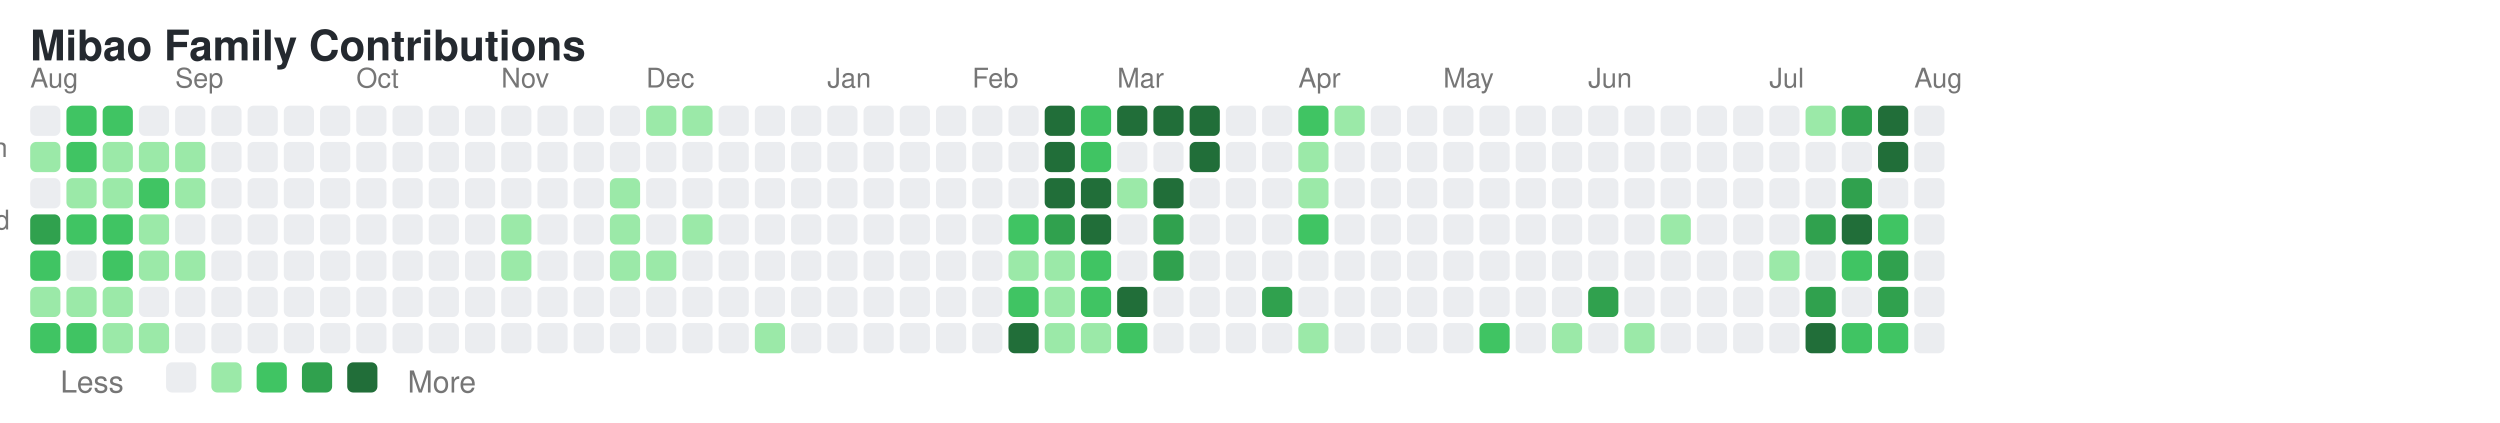
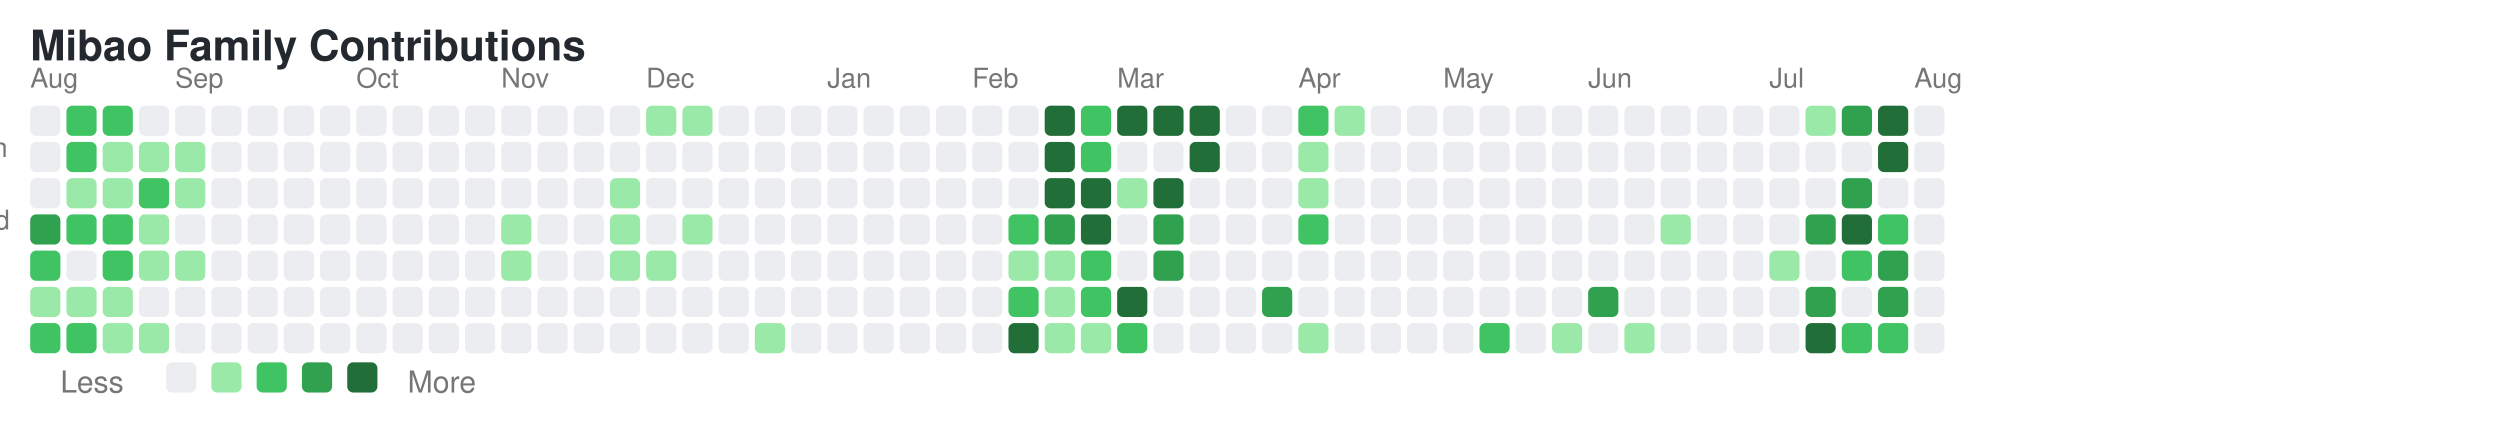
<svg xmlns="http://www.w3.org/2000/svg" width="828" height="140">
  <text x="10" y="20" font-family="-apple-system, BlinkMacSystemFont, Segoe UI, Helvetica, Arial, sans-serif" font-size="14" font-weight="600" fill="#24292f">Mibao Family Contributions</text>
  <g transform="translate(10, 35)">
    <text x="0" y="-6" font-family="-apple-system, BlinkMacSystemFont, Segoe UI, Helvetica, Arial, sans-serif" font-size="9" fill="#767676">Aug</text>
    <text x="48" y="-6" font-family="-apple-system, BlinkMacSystemFont, Segoe UI, Helvetica, Arial, sans-serif" font-size="9" fill="#767676">Sep</text>
    <text x="108" y="-6" font-family="-apple-system, BlinkMacSystemFont, Segoe UI, Helvetica, Arial, sans-serif" font-size="9" fill="#767676">Oct</text>
    <text x="156" y="-6" font-family="-apple-system, BlinkMacSystemFont, Segoe UI, Helvetica, Arial, sans-serif" font-size="9" fill="#767676">Nov</text>
    <text x="204" y="-6" font-family="-apple-system, BlinkMacSystemFont, Segoe UI, Helvetica, Arial, sans-serif" font-size="9" fill="#767676">Dec</text>
    <text x="264" y="-6" font-family="-apple-system, BlinkMacSystemFont, Segoe UI, Helvetica, Arial, sans-serif" font-size="9" fill="#767676">Jan</text>
    <text x="312" y="-6" font-family="-apple-system, BlinkMacSystemFont, Segoe UI, Helvetica, Arial, sans-serif" font-size="9" fill="#767676">Feb</text>
    <text x="360" y="-6" font-family="-apple-system, BlinkMacSystemFont, Segoe UI, Helvetica, Arial, sans-serif" font-size="9" fill="#767676">Mar</text>
    <text x="420" y="-6" font-family="-apple-system, BlinkMacSystemFont, Segoe UI, Helvetica, Arial, sans-serif" font-size="9" fill="#767676">Apr</text>
    <text x="468" y="-6" font-family="-apple-system, BlinkMacSystemFont, Segoe UI, Helvetica, Arial, sans-serif" font-size="9" fill="#767676">May</text>
    <text x="516" y="-6" font-family="-apple-system, BlinkMacSystemFont, Segoe UI, Helvetica, Arial, sans-serif" font-size="9" fill="#767676">Jun</text>
    <text x="576" y="-6" font-family="-apple-system, BlinkMacSystemFont, Segoe UI, Helvetica, Arial, sans-serif" font-size="9" fill="#767676">Jul</text>
    <text x="624" y="-6" font-family="-apple-system, BlinkMacSystemFont, Segoe UI, Helvetica, Arial, sans-serif" font-size="9" fill="#767676">Aug</text>
    <text x="-25" y="17.0" font-family="-apple-system, BlinkMacSystemFont, Segoe UI, Helvetica, Arial, sans-serif" font-size="9" fill="#767676">Mon</text>
    <text x="-25" y="41.0" font-family="-apple-system, BlinkMacSystemFont, Segoe UI, Helvetica, Arial, sans-serif" font-size="9" fill="#767676">Wed</text>
    <text x="-25" y="65.0" font-family="-apple-system, BlinkMacSystemFont, Segoe UI, Helvetica, Arial, sans-serif" font-size="9" fill="#767676">Fri</text>
    <rect x="0" y="0" width="10" height="10" fill="#ebedf0" rx="2" />
-     <rect x="0" y="12" width="10" height="10" fill="#9be9a8" rx="2" />
+     <rect x="0" y="12" width="10" height="10" fill="#ebedf0" rx="2" />
    <rect x="0" y="24" width="10" height="10" fill="#ebedf0" rx="2" />
    <rect x="0" y="36" width="10" height="10" fill="#30a14e" rx="2" />
    <rect x="0" y="48" width="10" height="10" fill="#40c463" rx="2" />
    <rect x="0" y="60" width="10" height="10" fill="#9be9a8" rx="2" />
    <rect x="0" y="72" width="10" height="10" fill="#40c463" rx="2" />
    <rect x="12" y="0" width="10" height="10" fill="#40c463" rx="2" />
    <rect x="12" y="12" width="10" height="10" fill="#40c463" rx="2" />
    <rect x="12" y="24" width="10" height="10" fill="#9be9a8" rx="2" />
    <rect x="12" y="36" width="10" height="10" fill="#40c463" rx="2" />
    <rect x="12" y="48" width="10" height="10" fill="#ebedf0" rx="2" />
    <rect x="12" y="60" width="10" height="10" fill="#9be9a8" rx="2" />
    <rect x="12" y="72" width="10" height="10" fill="#40c463" rx="2" />
    <rect x="24" y="0" width="10" height="10" fill="#40c463" rx="2" />
    <rect x="24" y="12" width="10" height="10" fill="#9be9a8" rx="2" />
    <rect x="24" y="24" width="10" height="10" fill="#9be9a8" rx="2" />
    <rect x="24" y="36" width="10" height="10" fill="#40c463" rx="2" />
    <rect x="24" y="48" width="10" height="10" fill="#40c463" rx="2" />
    <rect x="24" y="60" width="10" height="10" fill="#9be9a8" rx="2" />
    <rect x="24" y="72" width="10" height="10" fill="#9be9a8" rx="2" />
    <rect x="36" y="0" width="10" height="10" fill="#ebedf0" rx="2" />
    <rect x="36" y="12" width="10" height="10" fill="#9be9a8" rx="2" />
    <rect x="36" y="24" width="10" height="10" fill="#40c463" rx="2" />
    <rect x="36" y="36" width="10" height="10" fill="#9be9a8" rx="2" />
    <rect x="36" y="48" width="10" height="10" fill="#9be9a8" rx="2" />
    <rect x="36" y="60" width="10" height="10" fill="#ebedf0" rx="2" />
    <rect x="36" y="72" width="10" height="10" fill="#9be9a8" rx="2" />
    <rect x="48" y="0" width="10" height="10" fill="#ebedf0" rx="2" />
    <rect x="48" y="12" width="10" height="10" fill="#9be9a8" rx="2" />
    <rect x="48" y="24" width="10" height="10" fill="#9be9a8" rx="2" />
    <rect x="48" y="36" width="10" height="10" fill="#ebedf0" rx="2" />
    <rect x="48" y="48" width="10" height="10" fill="#9be9a8" rx="2" />
    <rect x="48" y="60" width="10" height="10" fill="#ebedf0" rx="2" />
    <rect x="48" y="72" width="10" height="10" fill="#ebedf0" rx="2" />
    <rect x="60" y="0" width="10" height="10" fill="#ebedf0" rx="2" />
    <rect x="60" y="12" width="10" height="10" fill="#ebedf0" rx="2" />
    <rect x="60" y="24" width="10" height="10" fill="#ebedf0" rx="2" />
    <rect x="60" y="36" width="10" height="10" fill="#ebedf0" rx="2" />
    <rect x="60" y="48" width="10" height="10" fill="#ebedf0" rx="2" />
    <rect x="60" y="60" width="10" height="10" fill="#ebedf0" rx="2" />
    <rect x="60" y="72" width="10" height="10" fill="#ebedf0" rx="2" />
    <rect x="72" y="0" width="10" height="10" fill="#ebedf0" rx="2" />
    <rect x="72" y="12" width="10" height="10" fill="#ebedf0" rx="2" />
    <rect x="72" y="24" width="10" height="10" fill="#ebedf0" rx="2" />
    <rect x="72" y="36" width="10" height="10" fill="#ebedf0" rx="2" />
    <rect x="72" y="48" width="10" height="10" fill="#ebedf0" rx="2" />
    <rect x="72" y="60" width="10" height="10" fill="#ebedf0" rx="2" />
    <rect x="72" y="72" width="10" height="10" fill="#ebedf0" rx="2" />
    <rect x="84" y="0" width="10" height="10" fill="#ebedf0" rx="2" />
    <rect x="84" y="12" width="10" height="10" fill="#ebedf0" rx="2" />
    <rect x="84" y="24" width="10" height="10" fill="#ebedf0" rx="2" />
    <rect x="84" y="36" width="10" height="10" fill="#ebedf0" rx="2" />
    <rect x="84" y="48" width="10" height="10" fill="#ebedf0" rx="2" />
    <rect x="84" y="60" width="10" height="10" fill="#ebedf0" rx="2" />
    <rect x="84" y="72" width="10" height="10" fill="#ebedf0" rx="2" />
    <rect x="96" y="0" width="10" height="10" fill="#ebedf0" rx="2" />
    <rect x="96" y="12" width="10" height="10" fill="#ebedf0" rx="2" />
    <rect x="96" y="24" width="10" height="10" fill="#ebedf0" rx="2" />
    <rect x="96" y="36" width="10" height="10" fill="#ebedf0" rx="2" />
    <rect x="96" y="48" width="10" height="10" fill="#ebedf0" rx="2" />
    <rect x="96" y="60" width="10" height="10" fill="#ebedf0" rx="2" />
    <rect x="96" y="72" width="10" height="10" fill="#ebedf0" rx="2" />
    <rect x="108" y="0" width="10" height="10" fill="#ebedf0" rx="2" />
    <rect x="108" y="12" width="10" height="10" fill="#ebedf0" rx="2" />
    <rect x="108" y="24" width="10" height="10" fill="#ebedf0" rx="2" />
    <rect x="108" y="36" width="10" height="10" fill="#ebedf0" rx="2" />
    <rect x="108" y="48" width="10" height="10" fill="#ebedf0" rx="2" />
    <rect x="108" y="60" width="10" height="10" fill="#ebedf0" rx="2" />
    <rect x="108" y="72" width="10" height="10" fill="#ebedf0" rx="2" />
    <rect x="120" y="0" width="10" height="10" fill="#ebedf0" rx="2" />
    <rect x="120" y="12" width="10" height="10" fill="#ebedf0" rx="2" />
    <rect x="120" y="24" width="10" height="10" fill="#ebedf0" rx="2" />
    <rect x="120" y="36" width="10" height="10" fill="#ebedf0" rx="2" />
    <rect x="120" y="48" width="10" height="10" fill="#ebedf0" rx="2" />
    <rect x="120" y="60" width="10" height="10" fill="#ebedf0" rx="2" />
    <rect x="120" y="72" width="10" height="10" fill="#ebedf0" rx="2" />
    <rect x="132" y="0" width="10" height="10" fill="#ebedf0" rx="2" />
    <rect x="132" y="12" width="10" height="10" fill="#ebedf0" rx="2" />
    <rect x="132" y="24" width="10" height="10" fill="#ebedf0" rx="2" />
    <rect x="132" y="36" width="10" height="10" fill="#ebedf0" rx="2" />
    <rect x="132" y="48" width="10" height="10" fill="#ebedf0" rx="2" />
    <rect x="132" y="60" width="10" height="10" fill="#ebedf0" rx="2" />
    <rect x="132" y="72" width="10" height="10" fill="#ebedf0" rx="2" />
    <rect x="144" y="0" width="10" height="10" fill="#ebedf0" rx="2" />
    <rect x="144" y="12" width="10" height="10" fill="#ebedf0" rx="2" />
    <rect x="144" y="24" width="10" height="10" fill="#ebedf0" rx="2" />
    <rect x="144" y="36" width="10" height="10" fill="#ebedf0" rx="2" />
    <rect x="144" y="48" width="10" height="10" fill="#ebedf0" rx="2" />
    <rect x="144" y="60" width="10" height="10" fill="#ebedf0" rx="2" />
    <rect x="144" y="72" width="10" height="10" fill="#ebedf0" rx="2" />
    <rect x="156" y="0" width="10" height="10" fill="#ebedf0" rx="2" />
    <rect x="156" y="12" width="10" height="10" fill="#ebedf0" rx="2" />
    <rect x="156" y="24" width="10" height="10" fill="#ebedf0" rx="2" />
    <rect x="156" y="36" width="10" height="10" fill="#9be9a8" rx="2" />
    <rect x="156" y="48" width="10" height="10" fill="#9be9a8" rx="2" />
    <rect x="156" y="60" width="10" height="10" fill="#ebedf0" rx="2" />
    <rect x="156" y="72" width="10" height="10" fill="#ebedf0" rx="2" />
    <rect x="168" y="0" width="10" height="10" fill="#ebedf0" rx="2" />
    <rect x="168" y="12" width="10" height="10" fill="#ebedf0" rx="2" />
    <rect x="168" y="24" width="10" height="10" fill="#ebedf0" rx="2" />
    <rect x="168" y="36" width="10" height="10" fill="#ebedf0" rx="2" />
    <rect x="168" y="48" width="10" height="10" fill="#ebedf0" rx="2" />
    <rect x="168" y="60" width="10" height="10" fill="#ebedf0" rx="2" />
    <rect x="168" y="72" width="10" height="10" fill="#ebedf0" rx="2" />
    <rect x="180" y="0" width="10" height="10" fill="#ebedf0" rx="2" />
    <rect x="180" y="12" width="10" height="10" fill="#ebedf0" rx="2" />
    <rect x="180" y="24" width="10" height="10" fill="#ebedf0" rx="2" />
    <rect x="180" y="36" width="10" height="10" fill="#ebedf0" rx="2" />
    <rect x="180" y="48" width="10" height="10" fill="#ebedf0" rx="2" />
    <rect x="180" y="60" width="10" height="10" fill="#ebedf0" rx="2" />
    <rect x="180" y="72" width="10" height="10" fill="#ebedf0" rx="2" />
    <rect x="192" y="0" width="10" height="10" fill="#ebedf0" rx="2" />
    <rect x="192" y="12" width="10" height="10" fill="#ebedf0" rx="2" />
    <rect x="192" y="24" width="10" height="10" fill="#9be9a8" rx="2" />
    <rect x="192" y="36" width="10" height="10" fill="#9be9a8" rx="2" />
    <rect x="192" y="48" width="10" height="10" fill="#9be9a8" rx="2" />
    <rect x="192" y="60" width="10" height="10" fill="#ebedf0" rx="2" />
    <rect x="192" y="72" width="10" height="10" fill="#ebedf0" rx="2" />
    <rect x="204" y="0" width="10" height="10" fill="#9be9a8" rx="2" />
    <rect x="204" y="12" width="10" height="10" fill="#ebedf0" rx="2" />
    <rect x="204" y="24" width="10" height="10" fill="#ebedf0" rx="2" />
    <rect x="204" y="36" width="10" height="10" fill="#ebedf0" rx="2" />
    <rect x="204" y="48" width="10" height="10" fill="#9be9a8" rx="2" />
    <rect x="204" y="60" width="10" height="10" fill="#ebedf0" rx="2" />
    <rect x="204" y="72" width="10" height="10" fill="#ebedf0" rx="2" />
    <rect x="216" y="0" width="10" height="10" fill="#9be9a8" rx="2" />
    <rect x="216" y="12" width="10" height="10" fill="#ebedf0" rx="2" />
    <rect x="216" y="24" width="10" height="10" fill="#ebedf0" rx="2" />
    <rect x="216" y="36" width="10" height="10" fill="#9be9a8" rx="2" />
    <rect x="216" y="48" width="10" height="10" fill="#ebedf0" rx="2" />
    <rect x="216" y="60" width="10" height="10" fill="#ebedf0" rx="2" />
    <rect x="216" y="72" width="10" height="10" fill="#ebedf0" rx="2" />
    <rect x="228" y="0" width="10" height="10" fill="#ebedf0" rx="2" />
    <rect x="228" y="12" width="10" height="10" fill="#ebedf0" rx="2" />
    <rect x="228" y="24" width="10" height="10" fill="#ebedf0" rx="2" />
    <rect x="228" y="36" width="10" height="10" fill="#ebedf0" rx="2" />
    <rect x="228" y="48" width="10" height="10" fill="#ebedf0" rx="2" />
    <rect x="228" y="60" width="10" height="10" fill="#ebedf0" rx="2" />
    <rect x="228" y="72" width="10" height="10" fill="#ebedf0" rx="2" />
    <rect x="240" y="0" width="10" height="10" fill="#ebedf0" rx="2" />
    <rect x="240" y="12" width="10" height="10" fill="#ebedf0" rx="2" />
    <rect x="240" y="24" width="10" height="10" fill="#ebedf0" rx="2" />
    <rect x="240" y="36" width="10" height="10" fill="#ebedf0" rx="2" />
    <rect x="240" y="48" width="10" height="10" fill="#ebedf0" rx="2" />
    <rect x="240" y="60" width="10" height="10" fill="#ebedf0" rx="2" />
    <rect x="240" y="72" width="10" height="10" fill="#9be9a8" rx="2" />
    <rect x="252" y="0" width="10" height="10" fill="#ebedf0" rx="2" />
    <rect x="252" y="12" width="10" height="10" fill="#ebedf0" rx="2" />
    <rect x="252" y="24" width="10" height="10" fill="#ebedf0" rx="2" />
    <rect x="252" y="36" width="10" height="10" fill="#ebedf0" rx="2" />
    <rect x="252" y="48" width="10" height="10" fill="#ebedf0" rx="2" />
    <rect x="252" y="60" width="10" height="10" fill="#ebedf0" rx="2" />
    <rect x="252" y="72" width="10" height="10" fill="#ebedf0" rx="2" />
    <rect x="264" y="0" width="10" height="10" fill="#ebedf0" rx="2" />
    <rect x="264" y="12" width="10" height="10" fill="#ebedf0" rx="2" />
    <rect x="264" y="24" width="10" height="10" fill="#ebedf0" rx="2" />
    <rect x="264" y="36" width="10" height="10" fill="#ebedf0" rx="2" />
    <rect x="264" y="48" width="10" height="10" fill="#ebedf0" rx="2" />
    <rect x="264" y="60" width="10" height="10" fill="#ebedf0" rx="2" />
    <rect x="264" y="72" width="10" height="10" fill="#ebedf0" rx="2" />
    <rect x="276" y="0" width="10" height="10" fill="#ebedf0" rx="2" />
    <rect x="276" y="12" width="10" height="10" fill="#ebedf0" rx="2" />
    <rect x="276" y="24" width="10" height="10" fill="#ebedf0" rx="2" />
    <rect x="276" y="36" width="10" height="10" fill="#ebedf0" rx="2" />
    <rect x="276" y="48" width="10" height="10" fill="#ebedf0" rx="2" />
    <rect x="276" y="60" width="10" height="10" fill="#ebedf0" rx="2" />
    <rect x="276" y="72" width="10" height="10" fill="#ebedf0" rx="2" />
    <rect x="288" y="0" width="10" height="10" fill="#ebedf0" rx="2" />
    <rect x="288" y="12" width="10" height="10" fill="#ebedf0" rx="2" />
    <rect x="288" y="24" width="10" height="10" fill="#ebedf0" rx="2" />
    <rect x="288" y="36" width="10" height="10" fill="#ebedf0" rx="2" />
    <rect x="288" y="48" width="10" height="10" fill="#ebedf0" rx="2" />
    <rect x="288" y="60" width="10" height="10" fill="#ebedf0" rx="2" />
    <rect x="288" y="72" width="10" height="10" fill="#ebedf0" rx="2" />
    <rect x="300" y="0" width="10" height="10" fill="#ebedf0" rx="2" />
    <rect x="300" y="12" width="10" height="10" fill="#ebedf0" rx="2" />
    <rect x="300" y="24" width="10" height="10" fill="#ebedf0" rx="2" />
    <rect x="300" y="36" width="10" height="10" fill="#ebedf0" rx="2" />
    <rect x="300" y="48" width="10" height="10" fill="#ebedf0" rx="2" />
    <rect x="300" y="60" width="10" height="10" fill="#ebedf0" rx="2" />
    <rect x="300" y="72" width="10" height="10" fill="#ebedf0" rx="2" />
    <rect x="312" y="0" width="10" height="10" fill="#ebedf0" rx="2" />
    <rect x="312" y="12" width="10" height="10" fill="#ebedf0" rx="2" />
    <rect x="312" y="24" width="10" height="10" fill="#ebedf0" rx="2" />
    <rect x="312" y="36" width="10" height="10" fill="#ebedf0" rx="2" />
    <rect x="312" y="48" width="10" height="10" fill="#ebedf0" rx="2" />
    <rect x="312" y="60" width="10" height="10" fill="#ebedf0" rx="2" />
    <rect x="312" y="72" width="10" height="10" fill="#ebedf0" rx="2" />
    <rect x="324" y="0" width="10" height="10" fill="#ebedf0" rx="2" />
    <rect x="324" y="12" width="10" height="10" fill="#ebedf0" rx="2" />
    <rect x="324" y="24" width="10" height="10" fill="#ebedf0" rx="2" />
    <rect x="324" y="36" width="10" height="10" fill="#40c463" rx="2" />
    <rect x="324" y="48" width="10" height="10" fill="#9be9a8" rx="2" />
    <rect x="324" y="60" width="10" height="10" fill="#40c463" rx="2" />
    <rect x="324" y="72" width="10" height="10" fill="#216e39" rx="2" />
    <rect x="336" y="0" width="10" height="10" fill="#216e39" rx="2" />
    <rect x="336" y="12" width="10" height="10" fill="#216e39" rx="2" />
    <rect x="336" y="24" width="10" height="10" fill="#216e39" rx="2" />
    <rect x="336" y="36" width="10" height="10" fill="#30a14e" rx="2" />
    <rect x="336" y="48" width="10" height="10" fill="#9be9a8" rx="2" />
    <rect x="336" y="60" width="10" height="10" fill="#9be9a8" rx="2" />
    <rect x="336" y="72" width="10" height="10" fill="#9be9a8" rx="2" />
    <rect x="348" y="0" width="10" height="10" fill="#40c463" rx="2" />
    <rect x="348" y="12" width="10" height="10" fill="#40c463" rx="2" />
    <rect x="348" y="24" width="10" height="10" fill="#216e39" rx="2" />
    <rect x="348" y="36" width="10" height="10" fill="#216e39" rx="2" />
    <rect x="348" y="48" width="10" height="10" fill="#40c463" rx="2" />
    <rect x="348" y="60" width="10" height="10" fill="#40c463" rx="2" />
    <rect x="348" y="72" width="10" height="10" fill="#9be9a8" rx="2" />
    <rect x="360" y="0" width="10" height="10" fill="#216e39" rx="2" />
    <rect x="360" y="12" width="10" height="10" fill="#ebedf0" rx="2" />
    <rect x="360" y="24" width="10" height="10" fill="#9be9a8" rx="2" />
    <rect x="360" y="36" width="10" height="10" fill="#ebedf0" rx="2" />
    <rect x="360" y="48" width="10" height="10" fill="#ebedf0" rx="2" />
    <rect x="360" y="60" width="10" height="10" fill="#216e39" rx="2" />
    <rect x="360" y="72" width="10" height="10" fill="#40c463" rx="2" />
    <rect x="372" y="0" width="10" height="10" fill="#216e39" rx="2" />
    <rect x="372" y="12" width="10" height="10" fill="#ebedf0" rx="2" />
    <rect x="372" y="24" width="10" height="10" fill="#216e39" rx="2" />
    <rect x="372" y="36" width="10" height="10" fill="#30a14e" rx="2" />
    <rect x="372" y="48" width="10" height="10" fill="#30a14e" rx="2" />
    <rect x="372" y="60" width="10" height="10" fill="#ebedf0" rx="2" />
    <rect x="372" y="72" width="10" height="10" fill="#ebedf0" rx="2" />
    <rect x="384" y="0" width="10" height="10" fill="#216e39" rx="2" />
    <rect x="384" y="12" width="10" height="10" fill="#216e39" rx="2" />
    <rect x="384" y="24" width="10" height="10" fill="#ebedf0" rx="2" />
    <rect x="384" y="36" width="10" height="10" fill="#ebedf0" rx="2" />
    <rect x="384" y="48" width="10" height="10" fill="#ebedf0" rx="2" />
    <rect x="384" y="60" width="10" height="10" fill="#ebedf0" rx="2" />
    <rect x="384" y="72" width="10" height="10" fill="#ebedf0" rx="2" />
    <rect x="396" y="0" width="10" height="10" fill="#ebedf0" rx="2" />
    <rect x="396" y="12" width="10" height="10" fill="#ebedf0" rx="2" />
    <rect x="396" y="24" width="10" height="10" fill="#ebedf0" rx="2" />
    <rect x="396" y="36" width="10" height="10" fill="#ebedf0" rx="2" />
    <rect x="396" y="48" width="10" height="10" fill="#ebedf0" rx="2" />
    <rect x="396" y="60" width="10" height="10" fill="#ebedf0" rx="2" />
    <rect x="396" y="72" width="10" height="10" fill="#ebedf0" rx="2" />
    <rect x="408" y="0" width="10" height="10" fill="#ebedf0" rx="2" />
    <rect x="408" y="12" width="10" height="10" fill="#ebedf0" rx="2" />
    <rect x="408" y="24" width="10" height="10" fill="#ebedf0" rx="2" />
    <rect x="408" y="36" width="10" height="10" fill="#ebedf0" rx="2" />
    <rect x="408" y="48" width="10" height="10" fill="#ebedf0" rx="2" />
    <rect x="408" y="60" width="10" height="10" fill="#30a14e" rx="2" />
    <rect x="408" y="72" width="10" height="10" fill="#ebedf0" rx="2" />
    <rect x="420" y="0" width="10" height="10" fill="#40c463" rx="2" />
    <rect x="420" y="12" width="10" height="10" fill="#9be9a8" rx="2" />
    <rect x="420" y="24" width="10" height="10" fill="#9be9a8" rx="2" />
    <rect x="420" y="36" width="10" height="10" fill="#40c463" rx="2" />
    <rect x="420" y="48" width="10" height="10" fill="#ebedf0" rx="2" />
    <rect x="420" y="60" width="10" height="10" fill="#ebedf0" rx="2" />
    <rect x="420" y="72" width="10" height="10" fill="#9be9a8" rx="2" />
    <rect x="432" y="0" width="10" height="10" fill="#9be9a8" rx="2" />
    <rect x="432" y="12" width="10" height="10" fill="#ebedf0" rx="2" />
    <rect x="432" y="24" width="10" height="10" fill="#ebedf0" rx="2" />
    <rect x="432" y="36" width="10" height="10" fill="#ebedf0" rx="2" />
    <rect x="432" y="48" width="10" height="10" fill="#ebedf0" rx="2" />
    <rect x="432" y="60" width="10" height="10" fill="#ebedf0" rx="2" />
    <rect x="432" y="72" width="10" height="10" fill="#ebedf0" rx="2" />
    <rect x="444" y="0" width="10" height="10" fill="#ebedf0" rx="2" />
    <rect x="444" y="12" width="10" height="10" fill="#ebedf0" rx="2" />
    <rect x="444" y="24" width="10" height="10" fill="#ebedf0" rx="2" />
    <rect x="444" y="36" width="10" height="10" fill="#ebedf0" rx="2" />
    <rect x="444" y="48" width="10" height="10" fill="#ebedf0" rx="2" />
    <rect x="444" y="60" width="10" height="10" fill="#ebedf0" rx="2" />
    <rect x="444" y="72" width="10" height="10" fill="#ebedf0" rx="2" />
    <rect x="456" y="0" width="10" height="10" fill="#ebedf0" rx="2" />
    <rect x="456" y="12" width="10" height="10" fill="#ebedf0" rx="2" />
    <rect x="456" y="24" width="10" height="10" fill="#ebedf0" rx="2" />
    <rect x="456" y="36" width="10" height="10" fill="#ebedf0" rx="2" />
    <rect x="456" y="48" width="10" height="10" fill="#ebedf0" rx="2" />
    <rect x="456" y="60" width="10" height="10" fill="#ebedf0" rx="2" />
    <rect x="456" y="72" width="10" height="10" fill="#ebedf0" rx="2" />
    <rect x="468" y="0" width="10" height="10" fill="#ebedf0" rx="2" />
    <rect x="468" y="12" width="10" height="10" fill="#ebedf0" rx="2" />
    <rect x="468" y="24" width="10" height="10" fill="#ebedf0" rx="2" />
    <rect x="468" y="36" width="10" height="10" fill="#ebedf0" rx="2" />
    <rect x="468" y="48" width="10" height="10" fill="#ebedf0" rx="2" />
    <rect x="468" y="60" width="10" height="10" fill="#ebedf0" rx="2" />
    <rect x="468" y="72" width="10" height="10" fill="#ebedf0" rx="2" />
    <rect x="480" y="0" width="10" height="10" fill="#ebedf0" rx="2" />
    <rect x="480" y="12" width="10" height="10" fill="#ebedf0" rx="2" />
    <rect x="480" y="24" width="10" height="10" fill="#ebedf0" rx="2" />
    <rect x="480" y="36" width="10" height="10" fill="#ebedf0" rx="2" />
    <rect x="480" y="48" width="10" height="10" fill="#ebedf0" rx="2" />
    <rect x="480" y="60" width="10" height="10" fill="#ebedf0" rx="2" />
    <rect x="480" y="72" width="10" height="10" fill="#40c463" rx="2" />
    <rect x="492" y="0" width="10" height="10" fill="#ebedf0" rx="2" />
    <rect x="492" y="12" width="10" height="10" fill="#ebedf0" rx="2" />
    <rect x="492" y="24" width="10" height="10" fill="#ebedf0" rx="2" />
    <rect x="492" y="36" width="10" height="10" fill="#ebedf0" rx="2" />
    <rect x="492" y="48" width="10" height="10" fill="#ebedf0" rx="2" />
    <rect x="492" y="60" width="10" height="10" fill="#ebedf0" rx="2" />
    <rect x="492" y="72" width="10" height="10" fill="#ebedf0" rx="2" />
    <rect x="504" y="0" width="10" height="10" fill="#ebedf0" rx="2" />
    <rect x="504" y="12" width="10" height="10" fill="#ebedf0" rx="2" />
    <rect x="504" y="24" width="10" height="10" fill="#ebedf0" rx="2" />
    <rect x="504" y="36" width="10" height="10" fill="#ebedf0" rx="2" />
    <rect x="504" y="48" width="10" height="10" fill="#ebedf0" rx="2" />
    <rect x="504" y="60" width="10" height="10" fill="#ebedf0" rx="2" />
    <rect x="504" y="72" width="10" height="10" fill="#9be9a8" rx="2" />
    <rect x="516" y="0" width="10" height="10" fill="#ebedf0" rx="2" />
    <rect x="516" y="12" width="10" height="10" fill="#ebedf0" rx="2" />
    <rect x="516" y="24" width="10" height="10" fill="#ebedf0" rx="2" />
    <rect x="516" y="36" width="10" height="10" fill="#ebedf0" rx="2" />
    <rect x="516" y="48" width="10" height="10" fill="#ebedf0" rx="2" />
    <rect x="516" y="60" width="10" height="10" fill="#30a14e" rx="2" />
    <rect x="516" y="72" width="10" height="10" fill="#ebedf0" rx="2" />
    <rect x="528" y="0" width="10" height="10" fill="#ebedf0" rx="2" />
    <rect x="528" y="12" width="10" height="10" fill="#ebedf0" rx="2" />
    <rect x="528" y="24" width="10" height="10" fill="#ebedf0" rx="2" />
    <rect x="528" y="36" width="10" height="10" fill="#ebedf0" rx="2" />
    <rect x="528" y="48" width="10" height="10" fill="#ebedf0" rx="2" />
    <rect x="528" y="60" width="10" height="10" fill="#ebedf0" rx="2" />
    <rect x="528" y="72" width="10" height="10" fill="#9be9a8" rx="2" />
    <rect x="540" y="0" width="10" height="10" fill="#ebedf0" rx="2" />
    <rect x="540" y="12" width="10" height="10" fill="#ebedf0" rx="2" />
    <rect x="540" y="24" width="10" height="10" fill="#ebedf0" rx="2" />
    <rect x="540" y="36" width="10" height="10" fill="#9be9a8" rx="2" />
    <rect x="540" y="48" width="10" height="10" fill="#ebedf0" rx="2" />
    <rect x="540" y="60" width="10" height="10" fill="#ebedf0" rx="2" />
    <rect x="540" y="72" width="10" height="10" fill="#ebedf0" rx="2" />
    <rect x="552" y="0" width="10" height="10" fill="#ebedf0" rx="2" />
    <rect x="552" y="12" width="10" height="10" fill="#ebedf0" rx="2" />
    <rect x="552" y="24" width="10" height="10" fill="#ebedf0" rx="2" />
    <rect x="552" y="36" width="10" height="10" fill="#ebedf0" rx="2" />
    <rect x="552" y="48" width="10" height="10" fill="#ebedf0" rx="2" />
    <rect x="552" y="60" width="10" height="10" fill="#ebedf0" rx="2" />
    <rect x="552" y="72" width="10" height="10" fill="#ebedf0" rx="2" />
    <rect x="564" y="0" width="10" height="10" fill="#ebedf0" rx="2" />
    <rect x="564" y="12" width="10" height="10" fill="#ebedf0" rx="2" />
    <rect x="564" y="24" width="10" height="10" fill="#ebedf0" rx="2" />
    <rect x="564" y="36" width="10" height="10" fill="#ebedf0" rx="2" />
    <rect x="564" y="48" width="10" height="10" fill="#ebedf0" rx="2" />
    <rect x="564" y="60" width="10" height="10" fill="#ebedf0" rx="2" />
    <rect x="564" y="72" width="10" height="10" fill="#ebedf0" rx="2" />
    <rect x="576" y="0" width="10" height="10" fill="#ebedf0" rx="2" />
    <rect x="576" y="12" width="10" height="10" fill="#ebedf0" rx="2" />
    <rect x="576" y="24" width="10" height="10" fill="#ebedf0" rx="2" />
    <rect x="576" y="36" width="10" height="10" fill="#ebedf0" rx="2" />
    <rect x="576" y="48" width="10" height="10" fill="#9be9a8" rx="2" />
    <rect x="576" y="60" width="10" height="10" fill="#ebedf0" rx="2" />
    <rect x="576" y="72" width="10" height="10" fill="#ebedf0" rx="2" />
    <rect x="588" y="0" width="10" height="10" fill="#9be9a8" rx="2" />
    <rect x="588" y="12" width="10" height="10" fill="#ebedf0" rx="2" />
    <rect x="588" y="24" width="10" height="10" fill="#ebedf0" rx="2" />
    <rect x="588" y="36" width="10" height="10" fill="#30a14e" rx="2" />
    <rect x="588" y="48" width="10" height="10" fill="#ebedf0" rx="2" />
    <rect x="588" y="60" width="10" height="10" fill="#30a14e" rx="2" />
    <rect x="588" y="72" width="10" height="10" fill="#216e39" rx="2" />
    <rect x="600" y="0" width="10" height="10" fill="#30a14e" rx="2" />
    <rect x="600" y="12" width="10" height="10" fill="#ebedf0" rx="2" />
    <rect x="600" y="24" width="10" height="10" fill="#30a14e" rx="2" />
    <rect x="600" y="36" width="10" height="10" fill="#216e39" rx="2" />
    <rect x="600" y="48" width="10" height="10" fill="#40c463" rx="2" />
    <rect x="600" y="60" width="10" height="10" fill="#ebedf0" rx="2" />
    <rect x="600" y="72" width="10" height="10" fill="#40c463" rx="2" />
    <rect x="612" y="0" width="10" height="10" fill="#216e39" rx="2" />
    <rect x="612" y="12" width="10" height="10" fill="#216e39" rx="2" />
    <rect x="612" y="24" width="10" height="10" fill="#ebedf0" rx="2" />
    <rect x="612" y="36" width="10" height="10" fill="#40c463" rx="2" />
    <rect x="612" y="48" width="10" height="10" fill="#30a14e" rx="2" />
    <rect x="612" y="60" width="10" height="10" fill="#30a14e" rx="2" />
    <rect x="612" y="72" width="10" height="10" fill="#40c463" rx="2" />
    <rect x="624" y="0" width="10" height="10" fill="#ebedf0" rx="2" />
    <rect x="624" y="12" width="10" height="10" fill="#ebedf0" rx="2" />
    <rect x="624" y="24" width="10" height="10" fill="#ebedf0" rx="2" />
    <rect x="624" y="36" width="10" height="10" fill="#ebedf0" rx="2" />
    <rect x="624" y="48" width="10" height="10" fill="#ebedf0" rx="2" />
    <rect x="624" y="60" width="10" height="10" fill="#ebedf0" rx="2" />
    <rect x="624" y="72" width="10" height="10" fill="#ebedf0" rx="2" />
    <text x="10" y="95" font-family="-apple-system, BlinkMacSystemFont, Segoe UI, Helvetica, Arial, sans-serif" font-size="10" fill="#767676">Less</text>
    <rect x="45" y="85" width="10" height="10" fill="#ebedf0" rx="2" />
    <rect x="60" y="85" width="10" height="10" fill="#9be9a8" rx="2" />
    <rect x="75" y="85" width="10" height="10" fill="#40c463" rx="2" />
    <rect x="90" y="85" width="10" height="10" fill="#30a14e" rx="2" />
    <rect x="105" y="85" width="10" height="10" fill="#216e39" rx="2" />
    <text x="125" y="95" font-family="-apple-system, BlinkMacSystemFont, Segoe UI, Helvetica, Arial, sans-serif" font-size="10" fill="#767676">More</text>
  </g>
</svg>
